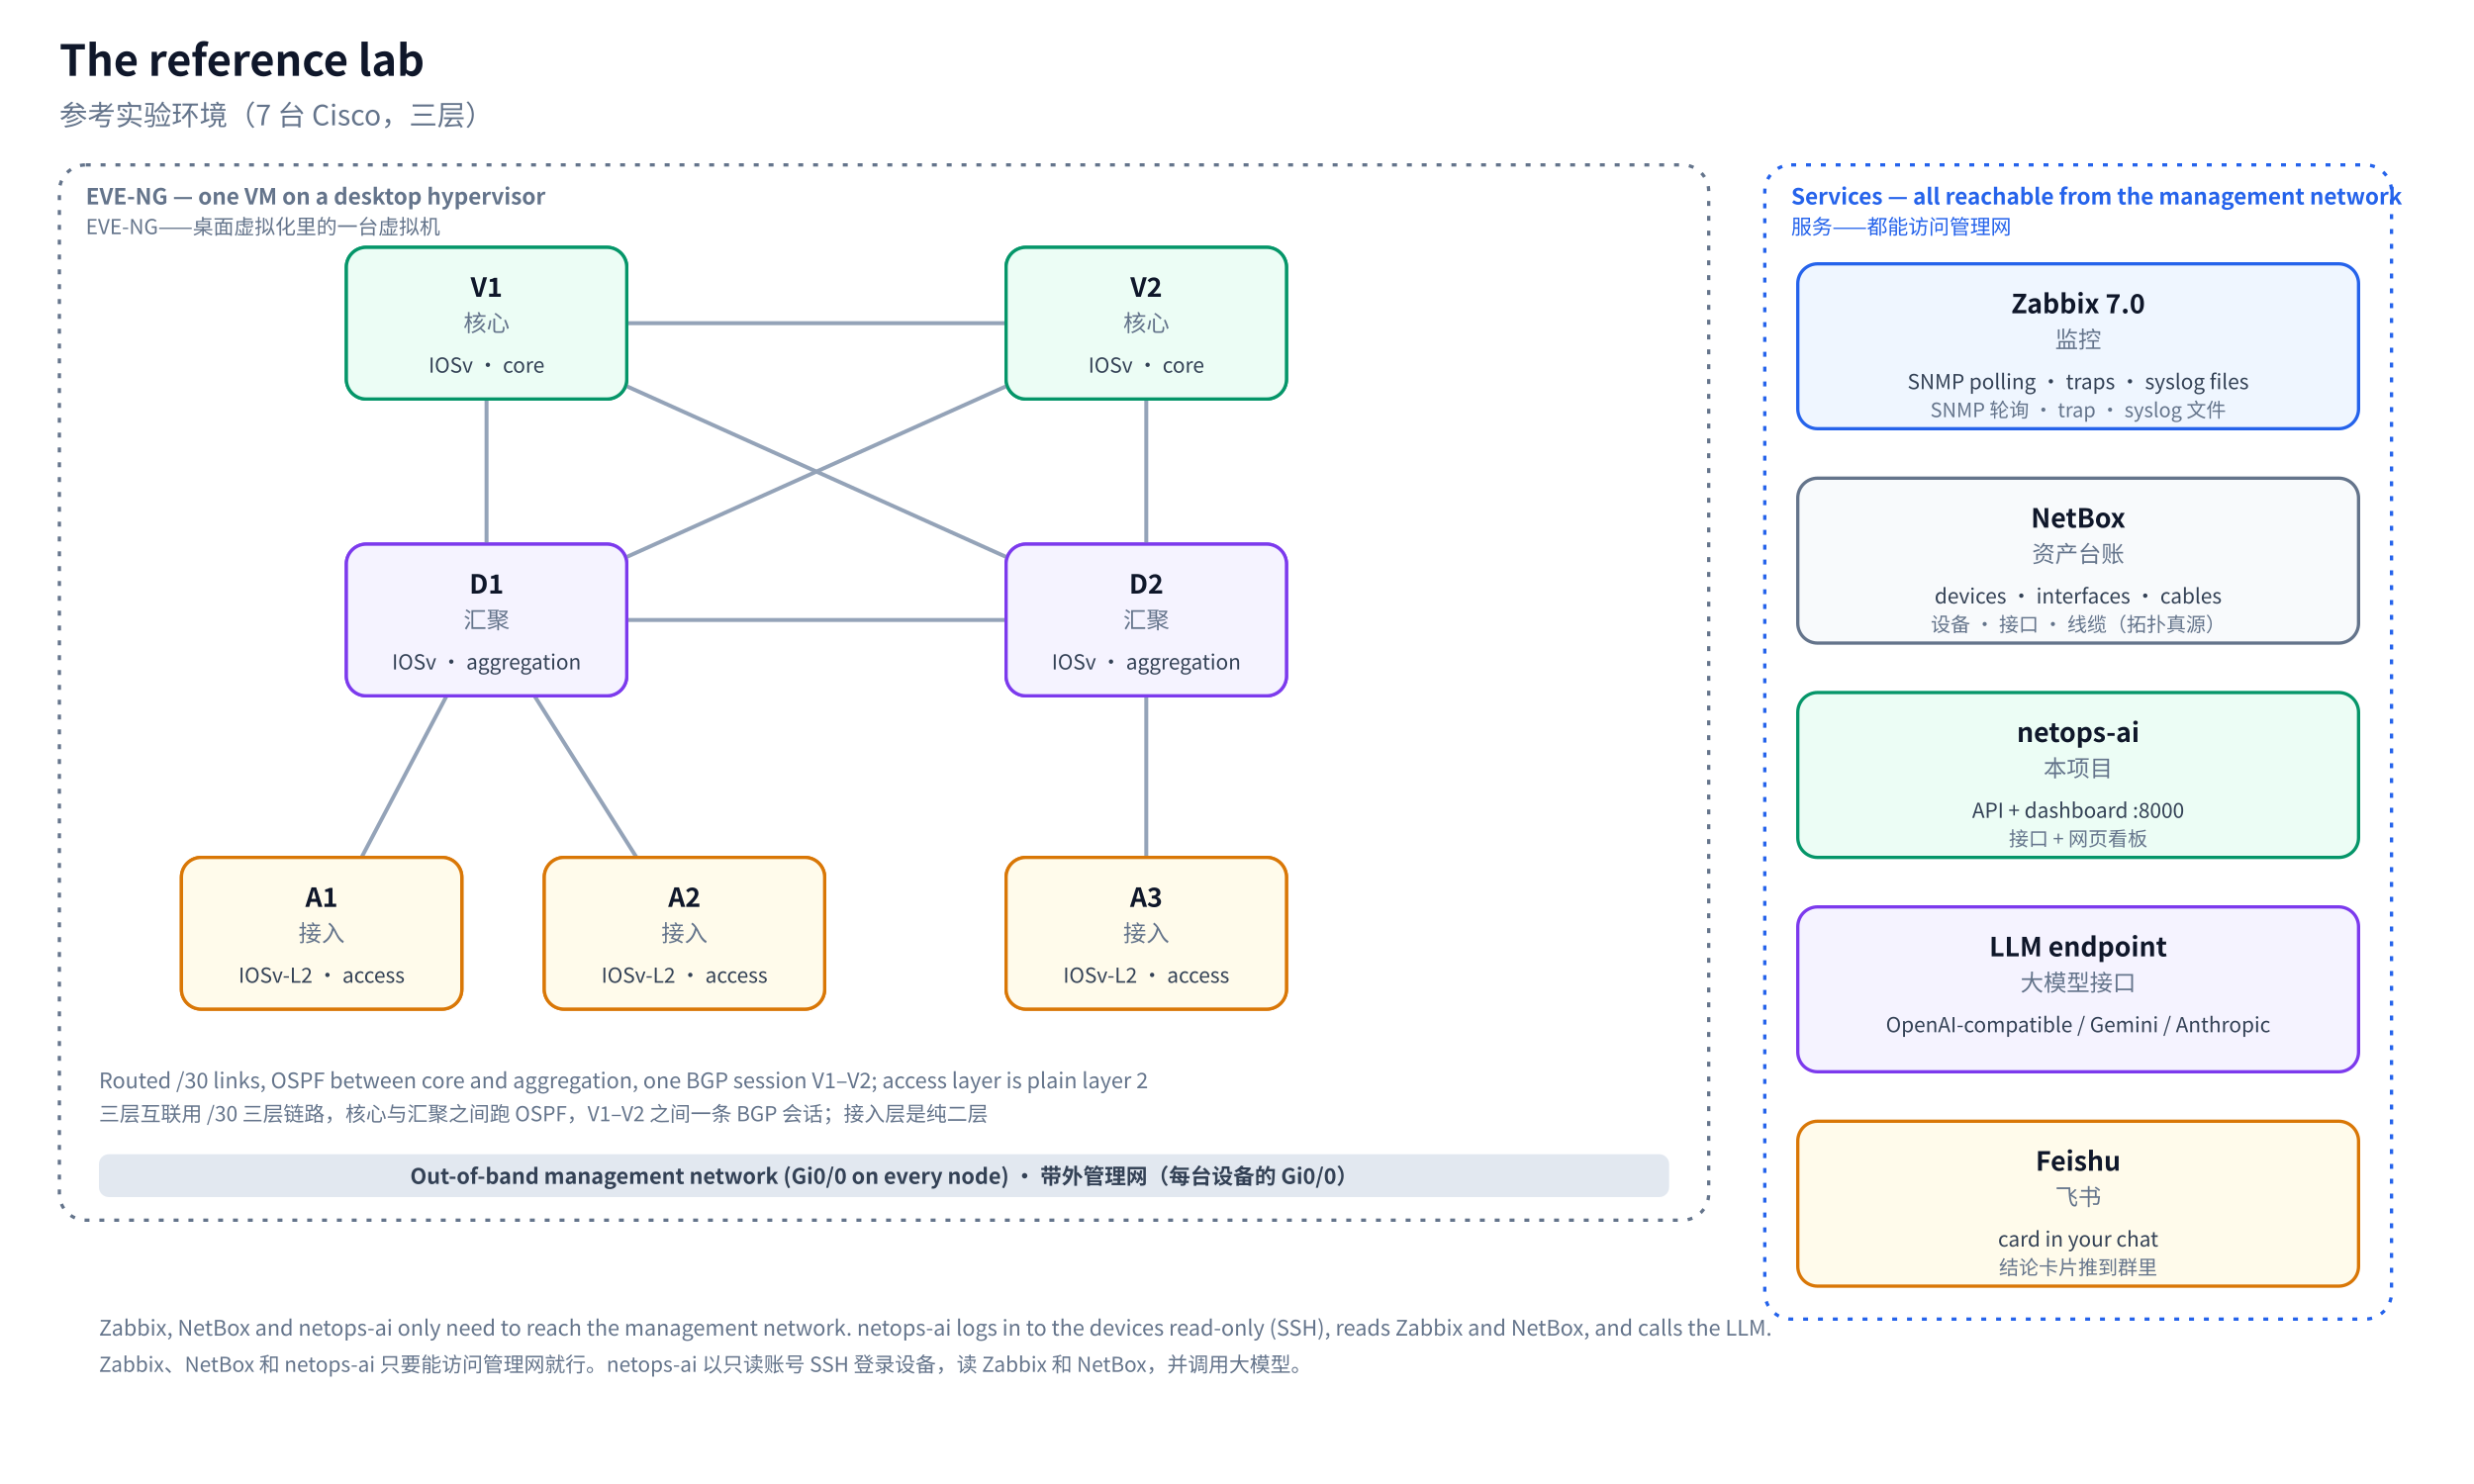
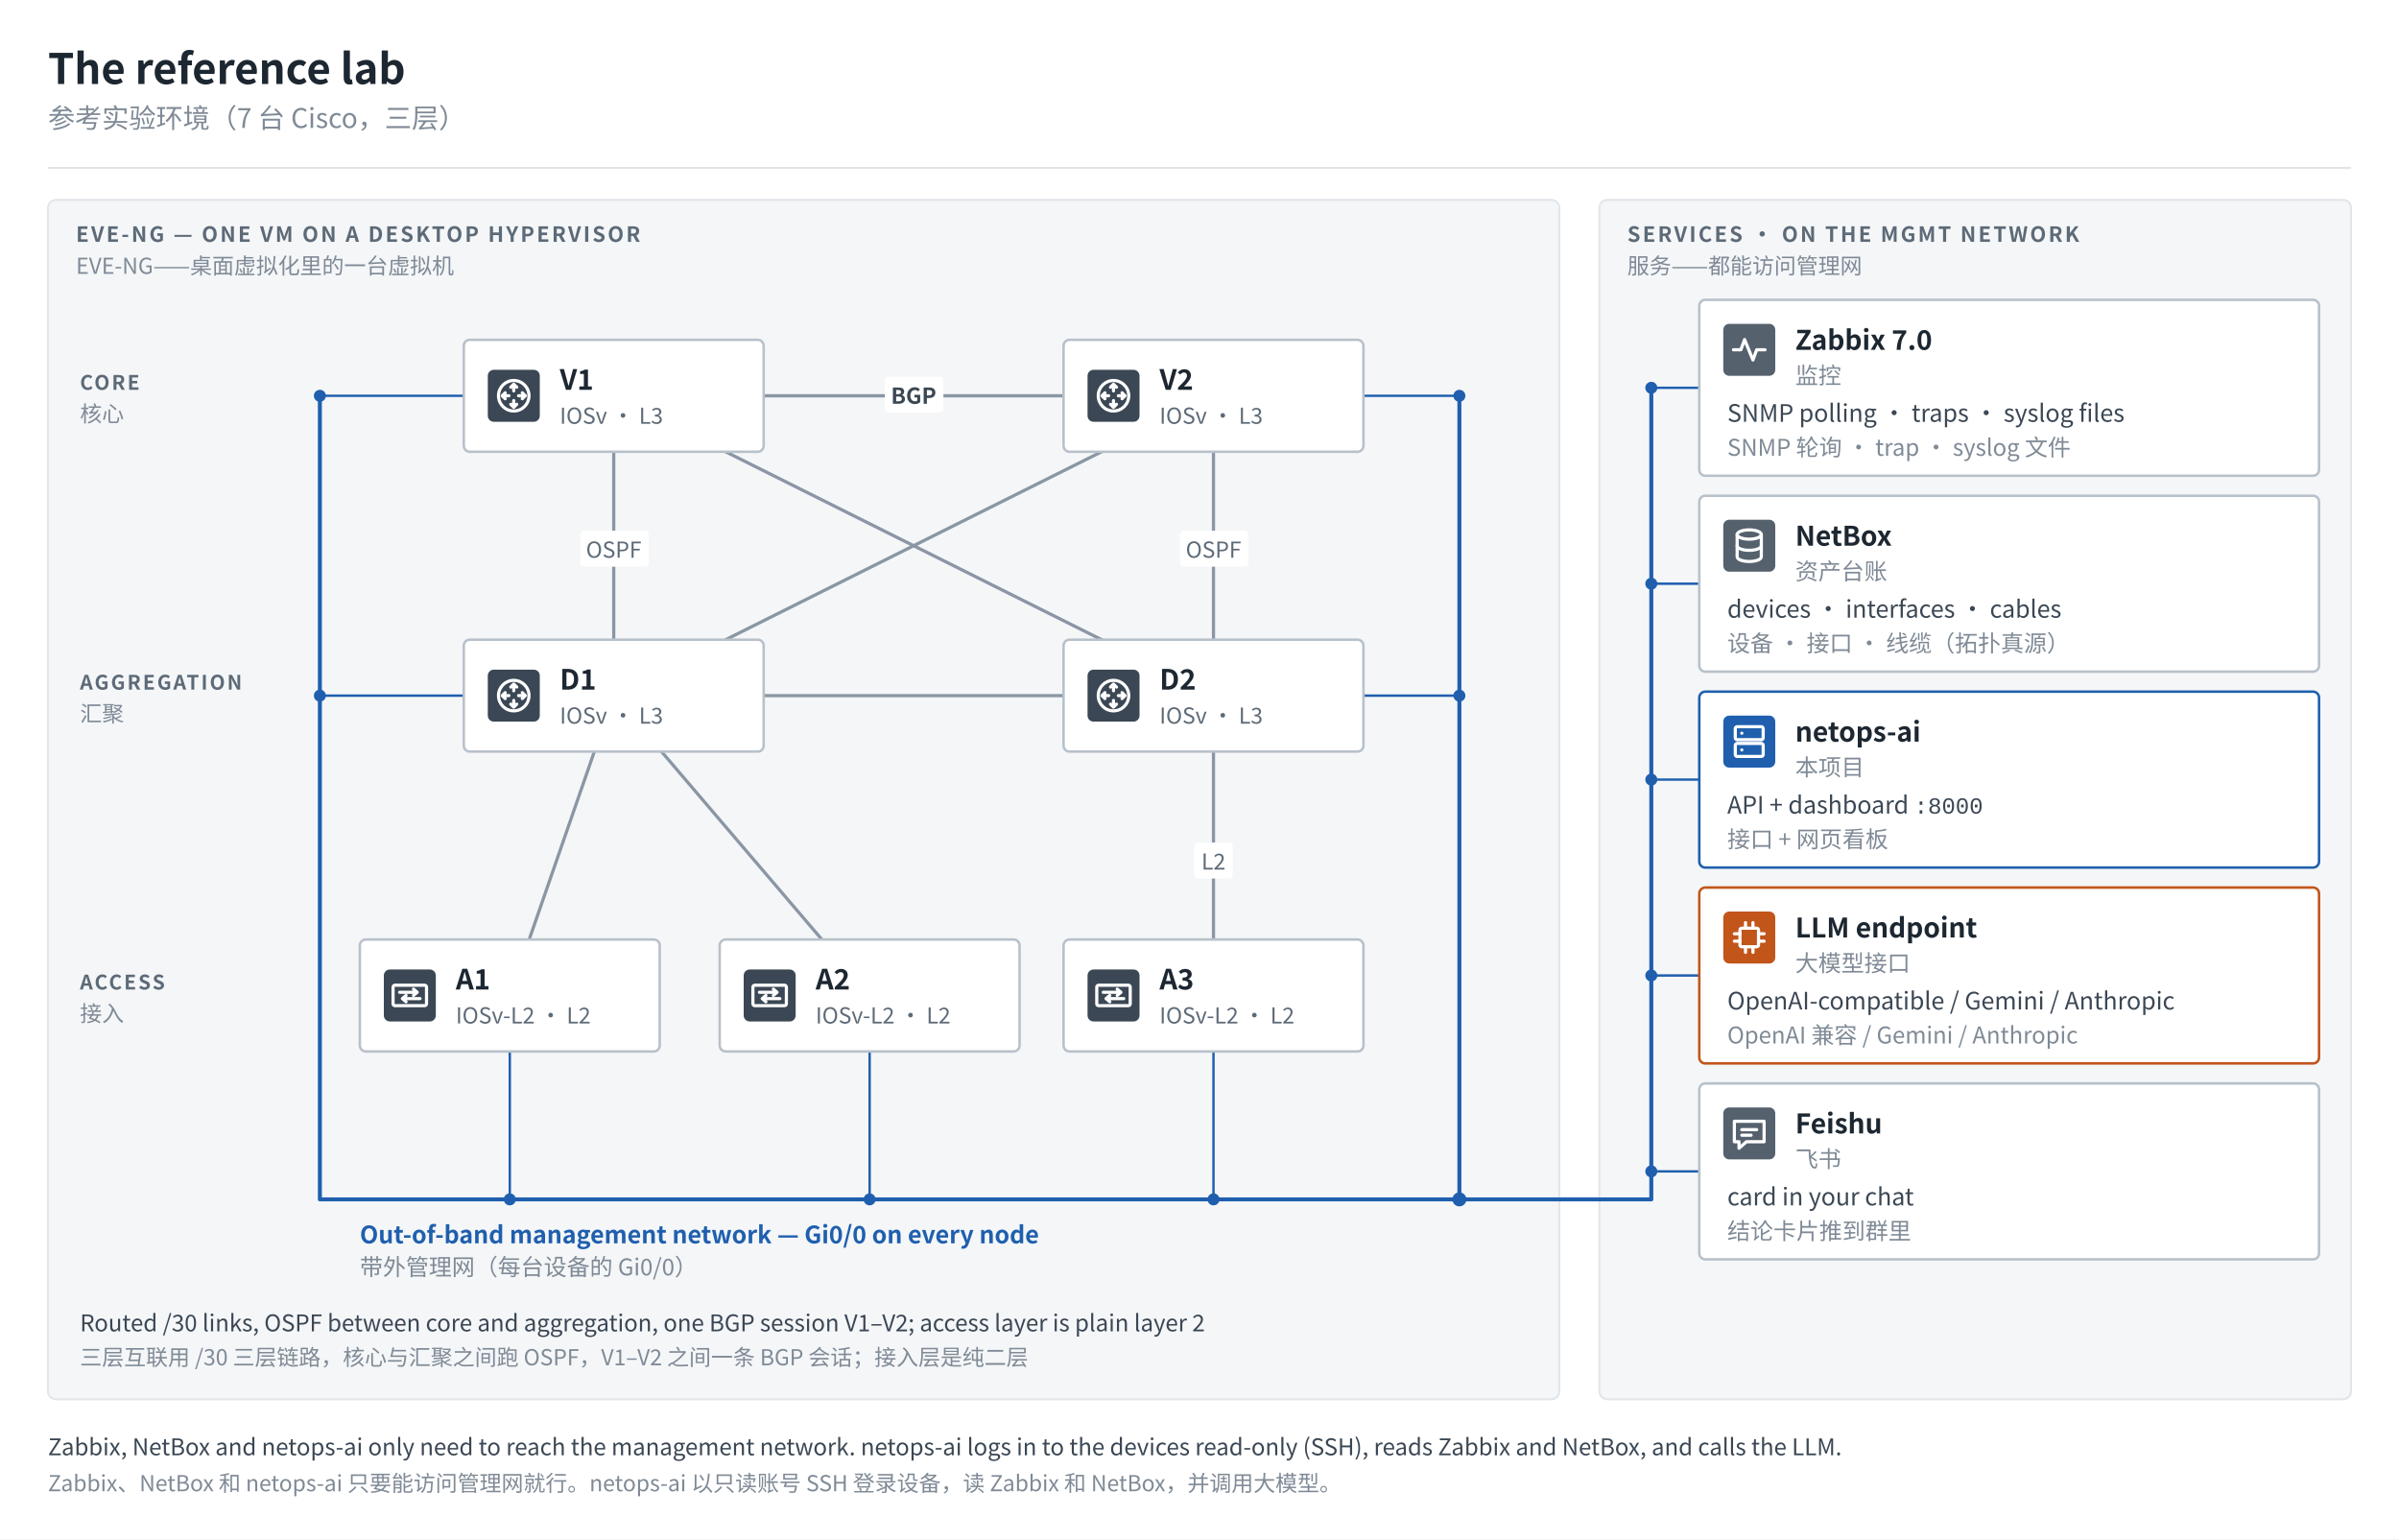
- <svg xmlns="http://www.w3.org/2000/svg" width="1500" height="900" viewBox="0 0 1500 900">
-   <defs>
-     <marker id="ah" viewBox="0 0 10 10" refX="9" refY="5" markerWidth="8" markerHeight="8" orient="auto-start-reverse">
-       <path d="M0,0 L10,5 L0,10 z" fill="#475569" />
-     </marker>
-   </defs>
-   <rect width="1500" height="900" fill="#ffffff" />
-   <text x="36" y="46" font-family="'Segoe UI','Microsoft YaHei','PingFang SC','Noto Sans CJK SC',sans-serif" font-size="26" font-weight="700" fill="#0f172a" text-anchor="start">The reference lab</text>
-   <text x="36" y="76" font-family="'Segoe UI','Microsoft YaHei','PingFang SC','Noto Sans CJK SC',sans-serif" font-size="17" font-weight="400" fill="#64748b" text-anchor="start">参考实验环境（7 台 Cisco，三层）</text>
-   <rect x="36" y="100" width="1000" height="640" rx="16" fill="none" stroke="#64748b" stroke-width="2" stroke-dasharray="3 6" />
-   <text x="52" y="124" font-family="'Segoe UI','Microsoft YaHei','PingFang SC','Noto Sans CJK SC',sans-serif" font-size="13.5" font-weight="700" fill="#64748b" text-anchor="start">EVE-NG — one VM on a desktop hypervisor</text>
-   <text x="52" y="142" font-family="'Segoe UI','Microsoft YaHei','PingFang SC','Noto Sans CJK SC',sans-serif" font-size="12.5" font-weight="400" fill="#64748b" text-anchor="start">EVE-NG——桌面虚拟化里的一台虚拟机</text>
-   <rect x="210" y="150" width="170" height="92" rx="12" fill="#ecfdf5" stroke="#059669" stroke-width="2" />
-   <text x="295.0" y="180" font-family="'Segoe UI','Microsoft YaHei','PingFang SC','Noto Sans CJK SC',sans-serif" font-size="16" font-weight="700" fill="#0f172a" text-anchor="middle">V1</text>
-   <text x="295.0" y="201" font-family="'Segoe UI','Microsoft YaHei','PingFang SC','Noto Sans CJK SC',sans-serif" font-size="14" font-weight="400" fill="#64748b" text-anchor="middle">核心</text>
-   <text x="295.0" y="226" font-family="'Segoe UI','Microsoft YaHei','PingFang SC','Noto Sans CJK SC',sans-serif" font-size="12.5" font-weight="400" fill="#334155" text-anchor="middle">IOSv · core</text>
-   <rect x="610" y="150" width="170" height="92" rx="12" fill="#ecfdf5" stroke="#059669" stroke-width="2" />
-   <text x="695.0" y="180" font-family="'Segoe UI','Microsoft YaHei','PingFang SC','Noto Sans CJK SC',sans-serif" font-size="16" font-weight="700" fill="#0f172a" text-anchor="middle">V2</text>
-   <text x="695.0" y="201" font-family="'Segoe UI','Microsoft YaHei','PingFang SC','Noto Sans CJK SC',sans-serif" font-size="14" font-weight="400" fill="#64748b" text-anchor="middle">核心</text>
-   <text x="695.0" y="226" font-family="'Segoe UI','Microsoft YaHei','PingFang SC','Noto Sans CJK SC',sans-serif" font-size="12.5" font-weight="400" fill="#334155" text-anchor="middle">IOSv · core</text>
-   <rect x="210" y="330" width="170" height="92" rx="12" fill="#f5f3ff" stroke="#7c3aed" stroke-width="2" />
-   <text x="295.0" y="360" font-family="'Segoe UI','Microsoft YaHei','PingFang SC','Noto Sans CJK SC',sans-serif" font-size="16" font-weight="700" fill="#0f172a" text-anchor="middle">D1</text>
-   <text x="295.0" y="381" font-family="'Segoe UI','Microsoft YaHei','PingFang SC','Noto Sans CJK SC',sans-serif" font-size="14" font-weight="400" fill="#64748b" text-anchor="middle">汇聚</text>
-   <text x="295.0" y="406" font-family="'Segoe UI','Microsoft YaHei','PingFang SC','Noto Sans CJK SC',sans-serif" font-size="12.5" font-weight="400" fill="#334155" text-anchor="middle">IOSv · aggregation</text>
-   <rect x="610" y="330" width="170" height="92" rx="12" fill="#f5f3ff" stroke="#7c3aed" stroke-width="2" />
-   <text x="695.0" y="360" font-family="'Segoe UI','Microsoft YaHei','PingFang SC','Noto Sans CJK SC',sans-serif" font-size="16" font-weight="700" fill="#0f172a" text-anchor="middle">D2</text>
-   <text x="695.0" y="381" font-family="'Segoe UI','Microsoft YaHei','PingFang SC','Noto Sans CJK SC',sans-serif" font-size="14" font-weight="400" fill="#64748b" text-anchor="middle">汇聚</text>
-   <text x="695.0" y="406" font-family="'Segoe UI','Microsoft YaHei','PingFang SC','Noto Sans CJK SC',sans-serif" font-size="12.5" font-weight="400" fill="#334155" text-anchor="middle">IOSv · aggregation</text>
-   <rect x="110" y="520" width="170" height="92" rx="12" fill="#fffbeb" stroke="#d97706" stroke-width="2" />
-   <text x="195.0" y="550" font-family="'Segoe UI','Microsoft YaHei','PingFang SC','Noto Sans CJK SC',sans-serif" font-size="16" font-weight="700" fill="#0f172a" text-anchor="middle">A1</text>
-   <text x="195.0" y="571" font-family="'Segoe UI','Microsoft YaHei','PingFang SC','Noto Sans CJK SC',sans-serif" font-size="14" font-weight="400" fill="#64748b" text-anchor="middle">接入</text>
-   <text x="195.0" y="596" font-family="'Segoe UI','Microsoft YaHei','PingFang SC','Noto Sans CJK SC',sans-serif" font-size="12.5" font-weight="400" fill="#334155" text-anchor="middle">IOSv-L2 · access</text>
-   <rect x="330" y="520" width="170" height="92" rx="12" fill="#fffbeb" stroke="#d97706" stroke-width="2" />
-   <text x="415.0" y="550" font-family="'Segoe UI','Microsoft YaHei','PingFang SC','Noto Sans CJK SC',sans-serif" font-size="16" font-weight="700" fill="#0f172a" text-anchor="middle">A2</text>
-   <text x="415.0" y="571" font-family="'Segoe UI','Microsoft YaHei','PingFang SC','Noto Sans CJK SC',sans-serif" font-size="14" font-weight="400" fill="#64748b" text-anchor="middle">接入</text>
-   <text x="415.0" y="596" font-family="'Segoe UI','Microsoft YaHei','PingFang SC','Noto Sans CJK SC',sans-serif" font-size="12.5" font-weight="400" fill="#334155" text-anchor="middle">IOSv-L2 · access</text>
-   <rect x="610" y="520" width="170" height="92" rx="12" fill="#fffbeb" stroke="#d97706" stroke-width="2" />
-   <text x="695.0" y="550" font-family="'Segoe UI','Microsoft YaHei','PingFang SC','Noto Sans CJK SC',sans-serif" font-size="16" font-weight="700" fill="#0f172a" text-anchor="middle">A3</text>
-   <text x="695.0" y="571" font-family="'Segoe UI','Microsoft YaHei','PingFang SC','Noto Sans CJK SC',sans-serif" font-size="14" font-weight="400" fill="#64748b" text-anchor="middle">接入</text>
-   <text x="695.0" y="596" font-family="'Segoe UI','Microsoft YaHei','PingFang SC','Noto Sans CJK SC',sans-serif" font-size="12.5" font-weight="400" fill="#334155" text-anchor="middle">IOSv-L2 · access</text>
-   <line x1="295" y1="196" x2="695" y2="196" stroke="#94a3b8" stroke-width="2.4" />
-   <line x1="295" y1="196" x2="295" y2="376" stroke="#94a3b8" stroke-width="2.4" />
-   <line x1="295" y1="196" x2="695" y2="376" stroke="#94a3b8" stroke-width="2.4" />
-   <line x1="695" y1="196" x2="295" y2="376" stroke="#94a3b8" stroke-width="2.4" />
-   <line x1="695" y1="196" x2="695" y2="376" stroke="#94a3b8" stroke-width="2.4" />
-   <line x1="295" y1="376" x2="695" y2="376" stroke="#94a3b8" stroke-width="2.4" />
-   <line x1="295" y1="376" x2="195" y2="566" stroke="#94a3b8" stroke-width="2.4" />
-   <line x1="295" y1="376" x2="415" y2="566" stroke="#94a3b8" stroke-width="2.4" />
-   <line x1="695" y1="376" x2="695" y2="566" stroke="#94a3b8" stroke-width="2.4" />
-   <rect x="210" y="150" width="170" height="92" rx="12" fill="#ecfdf5" stroke="#059669" stroke-width="2" />
-   <text x="295.0" y="180" font-family="'Segoe UI','Microsoft YaHei','PingFang SC','Noto Sans CJK SC',sans-serif" font-size="16" font-weight="700" fill="#0f172a" text-anchor="middle">V1</text>
-   <text x="295.0" y="201" font-family="'Segoe UI','Microsoft YaHei','PingFang SC','Noto Sans CJK SC',sans-serif" font-size="14" font-weight="400" fill="#64748b" text-anchor="middle">核心</text>
-   <text x="295.0" y="226" font-family="'Segoe UI','Microsoft YaHei','PingFang SC','Noto Sans CJK SC',sans-serif" font-size="12.5" font-weight="400" fill="#334155" text-anchor="middle">IOSv · core</text>
-   <rect x="610" y="150" width="170" height="92" rx="12" fill="#ecfdf5" stroke="#059669" stroke-width="2" />
-   <text x="695.0" y="180" font-family="'Segoe UI','Microsoft YaHei','PingFang SC','Noto Sans CJK SC',sans-serif" font-size="16" font-weight="700" fill="#0f172a" text-anchor="middle">V2</text>
-   <text x="695.0" y="201" font-family="'Segoe UI','Microsoft YaHei','PingFang SC','Noto Sans CJK SC',sans-serif" font-size="14" font-weight="400" fill="#64748b" text-anchor="middle">核心</text>
-   <text x="695.0" y="226" font-family="'Segoe UI','Microsoft YaHei','PingFang SC','Noto Sans CJK SC',sans-serif" font-size="12.5" font-weight="400" fill="#334155" text-anchor="middle">IOSv · core</text>
-   <rect x="210" y="330" width="170" height="92" rx="12" fill="#f5f3ff" stroke="#7c3aed" stroke-width="2" />
-   <text x="295.0" y="360" font-family="'Segoe UI','Microsoft YaHei','PingFang SC','Noto Sans CJK SC',sans-serif" font-size="16" font-weight="700" fill="#0f172a" text-anchor="middle">D1</text>
-   <text x="295.0" y="381" font-family="'Segoe UI','Microsoft YaHei','PingFang SC','Noto Sans CJK SC',sans-serif" font-size="14" font-weight="400" fill="#64748b" text-anchor="middle">汇聚</text>
-   <text x="295.0" y="406" font-family="'Segoe UI','Microsoft YaHei','PingFang SC','Noto Sans CJK SC',sans-serif" font-size="12.5" font-weight="400" fill="#334155" text-anchor="middle">IOSv · aggregation</text>
-   <rect x="610" y="330" width="170" height="92" rx="12" fill="#f5f3ff" stroke="#7c3aed" stroke-width="2" />
-   <text x="695.0" y="360" font-family="'Segoe UI','Microsoft YaHei','PingFang SC','Noto Sans CJK SC',sans-serif" font-size="16" font-weight="700" fill="#0f172a" text-anchor="middle">D2</text>
-   <text x="695.0" y="381" font-family="'Segoe UI','Microsoft YaHei','PingFang SC','Noto Sans CJK SC',sans-serif" font-size="14" font-weight="400" fill="#64748b" text-anchor="middle">汇聚</text>
-   <text x="695.0" y="406" font-family="'Segoe UI','Microsoft YaHei','PingFang SC','Noto Sans CJK SC',sans-serif" font-size="12.5" font-weight="400" fill="#334155" text-anchor="middle">IOSv · aggregation</text>
-   <rect x="110" y="520" width="170" height="92" rx="12" fill="#fffbeb" stroke="#d97706" stroke-width="2" />
-   <text x="195.0" y="550" font-family="'Segoe UI','Microsoft YaHei','PingFang SC','Noto Sans CJK SC',sans-serif" font-size="16" font-weight="700" fill="#0f172a" text-anchor="middle">A1</text>
-   <text x="195.0" y="571" font-family="'Segoe UI','Microsoft YaHei','PingFang SC','Noto Sans CJK SC',sans-serif" font-size="14" font-weight="400" fill="#64748b" text-anchor="middle">接入</text>
-   <text x="195.0" y="596" font-family="'Segoe UI','Microsoft YaHei','PingFang SC','Noto Sans CJK SC',sans-serif" font-size="12.5" font-weight="400" fill="#334155" text-anchor="middle">IOSv-L2 · access</text>
-   <rect x="330" y="520" width="170" height="92" rx="12" fill="#fffbeb" stroke="#d97706" stroke-width="2" />
-   <text x="415.0" y="550" font-family="'Segoe UI','Microsoft YaHei','PingFang SC','Noto Sans CJK SC',sans-serif" font-size="16" font-weight="700" fill="#0f172a" text-anchor="middle">A2</text>
-   <text x="415.0" y="571" font-family="'Segoe UI','Microsoft YaHei','PingFang SC','Noto Sans CJK SC',sans-serif" font-size="14" font-weight="400" fill="#64748b" text-anchor="middle">接入</text>
-   <text x="415.0" y="596" font-family="'Segoe UI','Microsoft YaHei','PingFang SC','Noto Sans CJK SC',sans-serif" font-size="12.5" font-weight="400" fill="#334155" text-anchor="middle">IOSv-L2 · access</text>
-   <rect x="610" y="520" width="170" height="92" rx="12" fill="#fffbeb" stroke="#d97706" stroke-width="2" />
-   <text x="695.0" y="550" font-family="'Segoe UI','Microsoft YaHei','PingFang SC','Noto Sans CJK SC',sans-serif" font-size="16" font-weight="700" fill="#0f172a" text-anchor="middle">A3</text>
-   <text x="695.0" y="571" font-family="'Segoe UI','Microsoft YaHei','PingFang SC','Noto Sans CJK SC',sans-serif" font-size="14" font-weight="400" fill="#64748b" text-anchor="middle">接入</text>
-   <text x="695.0" y="596" font-family="'Segoe UI','Microsoft YaHei','PingFang SC','Noto Sans CJK SC',sans-serif" font-size="12.5" font-weight="400" fill="#334155" text-anchor="middle">IOSv-L2 · access</text>
-   <text x="60" y="660" font-family="'Segoe UI','Microsoft YaHei','PingFang SC','Noto Sans CJK SC',sans-serif" font-size="13" font-weight="400" fill="#64748b" text-anchor="start">Routed /30 links, OSPF between core and aggregation, one BGP session V1–V2; access layer is plain layer 2</text>
-   <text x="60" y="680" font-family="'Segoe UI','Microsoft YaHei','PingFang SC','Noto Sans CJK SC',sans-serif" font-size="12.5" font-weight="400" fill="#64748b" text-anchor="start">三层互联用 /30 三层链路，核心与汇聚之间跑 OSPF，V1–V2 之间一条 BGP 会话；接入层是纯二层</text>
-   <rect x="60" y="700" width="952" height="26" rx="6" fill="#e2e8f0" />
-   <text x="536" y="718" font-family="'Segoe UI','Microsoft YaHei','PingFang SC','Noto Sans CJK SC',sans-serif" font-size="13" font-weight="700" fill="#334155" text-anchor="middle">Out-of-band management network (Gi0/0 on every node) · 带外管理网（每台设备的 Gi0/0）</text>
-   <rect x="1090" y="160" width="340" height="100" rx="12" fill="#eff6ff" stroke="#2563eb" stroke-width="2" />
-   <text x="1260.0" y="190" font-family="'Segoe UI','Microsoft YaHei','PingFang SC','Noto Sans CJK SC',sans-serif" font-size="16" font-weight="700" fill="#0f172a" text-anchor="middle">Zabbix 7.0</text>
-   <text x="1260.0" y="211" font-family="'Segoe UI','Microsoft YaHei','PingFang SC','Noto Sans CJK SC',sans-serif" font-size="14" font-weight="400" fill="#64748b" text-anchor="middle">监控</text>
-   <text x="1260.0" y="236" font-family="'Segoe UI','Microsoft YaHei','PingFang SC','Noto Sans CJK SC',sans-serif" font-size="12.5" font-weight="400" fill="#334155" text-anchor="middle">SNMP polling · traps · syslog files</text>
-   <text x="1260.0" y="253" font-family="'Segoe UI','Microsoft YaHei','PingFang SC','Noto Sans CJK SC',sans-serif" font-size="12" font-weight="400" fill="#64748b" text-anchor="middle">SNMP 轮询 · trap · syslog 文件</text>
-   <rect x="1090" y="290" width="340" height="100" rx="12" fill="#f8fafc" stroke="#64748b" stroke-width="2" />
-   <text x="1260.0" y="320" font-family="'Segoe UI','Microsoft YaHei','PingFang SC','Noto Sans CJK SC',sans-serif" font-size="16" font-weight="700" fill="#0f172a" text-anchor="middle">NetBox</text>
-   <text x="1260.0" y="341" font-family="'Segoe UI','Microsoft YaHei','PingFang SC','Noto Sans CJK SC',sans-serif" font-size="14" font-weight="400" fill="#64748b" text-anchor="middle">资产台账</text>
-   <text x="1260.0" y="366" font-family="'Segoe UI','Microsoft YaHei','PingFang SC','Noto Sans CJK SC',sans-serif" font-size="12.5" font-weight="400" fill="#334155" text-anchor="middle">devices · interfaces · cables</text>
-   <text x="1260.0" y="383" font-family="'Segoe UI','Microsoft YaHei','PingFang SC','Noto Sans CJK SC',sans-serif" font-size="12" font-weight="400" fill="#64748b" text-anchor="middle">设备 · 接口 · 线缆（拓扑真源）</text>
-   <rect x="1090" y="420" width="340" height="100" rx="12" fill="#ecfdf5" stroke="#059669" stroke-width="2" />
-   <text x="1260.0" y="450" font-family="'Segoe UI','Microsoft YaHei','PingFang SC','Noto Sans CJK SC',sans-serif" font-size="16" font-weight="700" fill="#0f172a" text-anchor="middle">netops-ai</text>
-   <text x="1260.0" y="471" font-family="'Segoe UI','Microsoft YaHei','PingFang SC','Noto Sans CJK SC',sans-serif" font-size="14" font-weight="400" fill="#64748b" text-anchor="middle">本项目</text>
-   <text x="1260.0" y="496" font-family="'Segoe UI','Microsoft YaHei','PingFang SC','Noto Sans CJK SC',sans-serif" font-size="12.5" font-weight="400" fill="#334155" text-anchor="middle">API + dashboard  :8000</text>
-   <text x="1260.0" y="513" font-family="'Segoe UI','Microsoft YaHei','PingFang SC','Noto Sans CJK SC',sans-serif" font-size="12" font-weight="400" fill="#64748b" text-anchor="middle">接口 + 网页看板</text>
-   <rect x="1090" y="550" width="340" height="100" rx="12" fill="#f5f3ff" stroke="#7c3aed" stroke-width="2" />
-   <text x="1260.0" y="580" font-family="'Segoe UI','Microsoft YaHei','PingFang SC','Noto Sans CJK SC',sans-serif" font-size="16" font-weight="700" fill="#0f172a" text-anchor="middle">LLM endpoint</text>
-   <text x="1260.0" y="601" font-family="'Segoe UI','Microsoft YaHei','PingFang SC','Noto Sans CJK SC',sans-serif" font-size="14" font-weight="400" fill="#64748b" text-anchor="middle">大模型接口</text>
-   <text x="1260.0" y="626" font-family="'Segoe UI','Microsoft YaHei','PingFang SC','Noto Sans CJK SC',sans-serif" font-size="12.5" font-weight="400" fill="#334155" text-anchor="middle">OpenAI-compatible / Gemini / Anthropic</text>
-   <rect x="1090" y="680" width="340" height="100" rx="12" fill="#fffbeb" stroke="#d97706" stroke-width="2" />
-   <text x="1260.0" y="710" font-family="'Segoe UI','Microsoft YaHei','PingFang SC','Noto Sans CJK SC',sans-serif" font-size="16" font-weight="700" fill="#0f172a" text-anchor="middle">Feishu</text>
-   <text x="1260.0" y="731" font-family="'Segoe UI','Microsoft YaHei','PingFang SC','Noto Sans CJK SC',sans-serif" font-size="14" font-weight="400" fill="#64748b" text-anchor="middle">飞书</text>
-   <text x="1260.0" y="756" font-family="'Segoe UI','Microsoft YaHei','PingFang SC','Noto Sans CJK SC',sans-serif" font-size="12.5" font-weight="400" fill="#334155" text-anchor="middle">card in your chat</text>
-   <text x="1260.0" y="773" font-family="'Segoe UI','Microsoft YaHei','PingFang SC','Noto Sans CJK SC',sans-serif" font-size="12" font-weight="400" fill="#64748b" text-anchor="middle">结论卡片推到群里</text>
-   <rect x="1070" y="100" width="380" height="700" rx="16" fill="none" stroke="#2563eb" stroke-width="2" stroke-dasharray="3 6" />
-   <text x="1086" y="124" font-family="'Segoe UI','Microsoft YaHei','PingFang SC','Noto Sans CJK SC',sans-serif" font-size="13.5" font-weight="700" fill="#2563eb" text-anchor="start">Services — all reachable from the management network</text>
-   <text x="1086" y="142" font-family="'Segoe UI','Microsoft YaHei','PingFang SC','Noto Sans CJK SC',sans-serif" font-size="12.5" font-weight="400" fill="#2563eb" text-anchor="start">服务——都能访问管理网</text>
-   <text x="60" y="810" font-family="'Segoe UI','Microsoft YaHei','PingFang SC','Noto Sans CJK SC',sans-serif" font-size="13" font-weight="400" fill="#64748b" text-anchor="start">Zabbix, NetBox and netops-ai only need to reach the management network. netops-ai logs in to the devices read-only (SSH), reads Zabbix and NetBox, and calls the LLM.</text>
-   <text x="60" y="832" font-family="'Segoe UI','Microsoft YaHei','PingFang SC','Noto Sans CJK SC',sans-serif" font-size="12.5" font-weight="400" fill="#64748b" text-anchor="start">Zabbix、NetBox 和 netops-ai 只要能访问管理网就行。netops-ai 以只读账号 SSH 登录设备，读 Zabbix 和 NetBox，并调用大模型。</text>
+ <svg xmlns="http://www.w3.org/2000/svg" width="1200" height="770" viewBox="0 0 1200 770">
+   <defs />
+   <rect width="1200" height="770" fill="#ffffff" />
+   <text id="t1" x="24" y="42" font-family="'Segoe UI','Microsoft YaHei','PingFang SC','Noto Sans CJK SC',sans-serif" font-size="21" fill="#1d2731" font-weight="700">The reference lab</text>
+   <text id="t2" x="24" y="64" font-family="'Segoe UI','Microsoft YaHei','PingFang SC','Noto Sans CJK SC',sans-serif" font-size="13.5" fill="#7f8a96">参考实验环境（7 台 Cisco，三层）</text>
+   <line x1="24" y1="84" x2="1176" y2="84" stroke="#e1e5e9" stroke-width="1" />
+   <rect x="24" y="100" width="756" height="600" rx="4" fill="#f4f6f8" stroke="#e2e6ea" stroke-width="1" />
+   <text id="t3" x="38" y="121" font-family="'Segoe UI','Microsoft YaHei','PingFang SC','Noto Sans CJK SC',sans-serif" font-size="10.5" fill="#5d6a77" font-weight="700" letter-spacing="1.1">EVE-NG — ONE VM ON A DESKTOP HYPERVISOR</text>
+   <text id="t4" x="38" y="137" font-family="'Segoe UI','Microsoft YaHei','PingFang SC','Noto Sans CJK SC',sans-serif" font-size="11" fill="#7f8a96">EVE-NG——桌面虚拟化里的一台虚拟机</text>
+   <rect x="800" y="100" width="376" height="600" rx="4" fill="#f4f6f8" stroke="#e2e6ea" stroke-width="1" />
+   <text id="t5" x="814" y="121" font-family="'Segoe UI','Microsoft YaHei','PingFang SC','Noto Sans CJK SC',sans-serif" font-size="10.5" fill="#5d6a77" font-weight="700" letter-spacing="1.1">SERVICES · ON THE MGMT NETWORK</text>
+   <text id="t6" x="814" y="137" font-family="'Segoe UI','Microsoft YaHei','PingFang SC','Noto Sans CJK SC',sans-serif" font-size="11" fill="#7f8a96">服务——都能访问管理网</text>
+   <text id="t7" x="40" y="195" font-family="'Segoe UI','Microsoft YaHei','PingFang SC','Noto Sans CJK SC',sans-serif" font-size="10" fill="#5d6a77" font-weight="700" letter-spacing="1">CORE</text>
+   <text id="t8" x="40" y="211" font-family="'Segoe UI','Microsoft YaHei','PingFang SC','Noto Sans CJK SC',sans-serif" font-size="11" fill="#7f8a96">核心</text>
+   <text id="t9" x="40" y="345" font-family="'Segoe UI','Microsoft YaHei','PingFang SC','Noto Sans CJK SC',sans-serif" font-size="10" fill="#5d6a77" font-weight="700" letter-spacing="1">AGGREGATION</text>
+   <text id="t10" x="40" y="361" font-family="'Segoe UI','Microsoft YaHei','PingFang SC','Noto Sans CJK SC',sans-serif" font-size="11" fill="#7f8a96">汇聚</text>
+   <text id="t11" x="40" y="495" font-family="'Segoe UI','Microsoft YaHei','PingFang SC','Noto Sans CJK SC',sans-serif" font-size="10" fill="#5d6a77" font-weight="700" letter-spacing="1">ACCESS</text>
+   <text id="t12" x="40" y="511" font-family="'Segoe UI','Microsoft YaHei','PingFang SC','Noto Sans CJK SC',sans-serif" font-size="11" fill="#7f8a96">接入</text>
+   <path d="M 160 198 L 160 600 L 730 600 L 826 600 L 826 194" fill="none" stroke="#1f5fae" stroke-width="2" stroke-linejoin="round" />
+   <path d="M 730 198 L 730 600" fill="none" stroke="#1f5fae" stroke-width="2" stroke-linejoin="round" />
+   <path d="M 160 198 L 232 198" fill="none" stroke="#1f5fae" stroke-width="1.2" stroke-linejoin="round" />
+   <circle cx="160" cy="198" r="3" fill="#1f5fae" />
+   <path d="M 160 348 L 232 348" fill="none" stroke="#1f5fae" stroke-width="1.2" stroke-linejoin="round" />
+   <circle cx="160" cy="348" r="3" fill="#1f5fae" />
+   <path d="M 682 198 L 730 198" fill="none" stroke="#1f5fae" stroke-width="1.2" stroke-linejoin="round" />
+   <circle cx="730" cy="198" r="3" fill="#1f5fae" />
+   <path d="M 682 348 L 730 348" fill="none" stroke="#1f5fae" stroke-width="1.2" stroke-linejoin="round" />
+   <circle cx="730" cy="348" r="3" fill="#1f5fae" />
+   <path d="M 255 526 L 255 600" fill="none" stroke="#1f5fae" stroke-width="1.2" stroke-linejoin="round" />
+   <circle cx="255" cy="600" r="3" fill="#1f5fae" />
+   <path d="M 435 526 L 435 600" fill="none" stroke="#1f5fae" stroke-width="1.2" stroke-linejoin="round" />
+   <circle cx="435" cy="600" r="3" fill="#1f5fae" />
+   <path d="M 607 526 L 607 600" fill="none" stroke="#1f5fae" stroke-width="1.2" stroke-linejoin="round" />
+   <circle cx="607" cy="600" r="3" fill="#1f5fae" />
+   <circle cx="730" cy="600" r="3.5" fill="#1f5fae" />
+   <path d="M 307 198 L 607 198" fill="none" stroke="#8a96a3" stroke-width="1.6" stroke-linejoin="round" />
+   <path d="M 307 198 L 307 348" fill="none" stroke="#8a96a3" stroke-width="1.6" stroke-linejoin="round" />
+   <path d="M 307 198 L 607 348" fill="none" stroke="#8a96a3" stroke-width="1.6" stroke-linejoin="round" />
+   <path d="M 607 198 L 307 348" fill="none" stroke="#8a96a3" stroke-width="1.6" stroke-linejoin="round" />
+   <path d="M 607 198 L 607 348" fill="none" stroke="#8a96a3" stroke-width="1.6" stroke-linejoin="round" />
+   <path d="M 307 348 L 607 348" fill="none" stroke="#8a96a3" stroke-width="1.6" stroke-linejoin="round" />
+   <path d="M 307 348 L 255 498" fill="none" stroke="#8a96a3" stroke-width="1.6" stroke-linejoin="round" />
+   <path d="M 307 348 L 435 498" fill="none" stroke="#8a96a3" stroke-width="1.6" stroke-linejoin="round" />
+   <path d="M 607 348 L 607 498" fill="none" stroke="#8a96a3" stroke-width="1.6" stroke-linejoin="round" />
+   <rect x="232" y="170" width="150" height="56" rx="3" fill="#ffffff" stroke="#b8c1ca" stroke-width="1.25" />
+   <rect x="244" y="185" width="26" height="26" rx="3" fill="#3b4754" />
+   <g transform="translate(245.82,186.82) scale(0.93)" fill="none" stroke="#ffffff" stroke-width="1.7" stroke-linecap="round" stroke-linejoin="round">
+     <circle cx="12" cy="12" r="8.2" />
+     <path d="M12 5.8v3.6M10.4 7.4 12 5.8l1.6 1.6M12 18.2v-3.6M10.4 16.6l1.6 1.6 1.6-1.6M5.8 12h3.6M7.4 10.4 5.8 12l1.6 1.6M18.2 12h-3.6M16.6 10.4l1.6 1.6-1.6 1.6" />
+   </g>
+   <text id="t13" x="280" y="195" font-family="'Segoe UI','Microsoft YaHei','PingFang SC','Noto Sans CJK SC',sans-serif" font-size="14" fill="#1d2731" font-weight="700">V1</text>
+   <text id="t14" x="280" y="212" font-family="'Segoe UI','Microsoft YaHei','PingFang SC','Noto Sans CJK SC',sans-serif" font-size="11" fill="#5d6a77">IOSv · L3</text>
+   <rect x="532" y="170" width="150" height="56" rx="3" fill="#ffffff" stroke="#b8c1ca" stroke-width="1.25" />
+   <rect x="544" y="185" width="26" height="26" rx="3" fill="#3b4754" />
+   <g transform="translate(545.82,186.82) scale(0.93)" fill="none" stroke="#ffffff" stroke-width="1.7" stroke-linecap="round" stroke-linejoin="round">
+     <circle cx="12" cy="12" r="8.2" />
+     <path d="M12 5.8v3.6M10.4 7.4 12 5.8l1.6 1.6M12 18.2v-3.6M10.4 16.6l1.6 1.6 1.6-1.6M5.8 12h3.6M7.4 10.4 5.8 12l1.6 1.6M18.2 12h-3.6M16.6 10.4l1.6 1.6-1.6 1.6" />
+   </g>
+   <text id="t15" x="580" y="195" font-family="'Segoe UI','Microsoft YaHei','PingFang SC','Noto Sans CJK SC',sans-serif" font-size="14" fill="#1d2731" font-weight="700">V2</text>
+   <text id="t16" x="580" y="212" font-family="'Segoe UI','Microsoft YaHei','PingFang SC','Noto Sans CJK SC',sans-serif" font-size="11" fill="#5d6a77">IOSv · L3</text>
+   <rect x="232" y="320" width="150" height="56" rx="3" fill="#ffffff" stroke="#b8c1ca" stroke-width="1.25" />
+   <rect x="244" y="335" width="26" height="26" rx="3" fill="#3b4754" />
+   <g transform="translate(245.82,336.82) scale(0.93)" fill="none" stroke="#ffffff" stroke-width="1.7" stroke-linecap="round" stroke-linejoin="round">
+     <circle cx="12" cy="12" r="8.2" />
+     <path d="M12 5.8v3.6M10.4 7.4 12 5.8l1.6 1.6M12 18.2v-3.6M10.4 16.6l1.6 1.6 1.6-1.6M5.8 12h3.6M7.4 10.4 5.8 12l1.6 1.6M18.2 12h-3.6M16.6 10.4l1.6 1.6-1.6 1.6" />
+   </g>
+   <text id="t17" x="280" y="345" font-family="'Segoe UI','Microsoft YaHei','PingFang SC','Noto Sans CJK SC',sans-serif" font-size="14" fill="#1d2731" font-weight="700">D1</text>
+   <text id="t18" x="280" y="362" font-family="'Segoe UI','Microsoft YaHei','PingFang SC','Noto Sans CJK SC',sans-serif" font-size="11" fill="#5d6a77">IOSv · L3</text>
+   <rect x="532" y="320" width="150" height="56" rx="3" fill="#ffffff" stroke="#b8c1ca" stroke-width="1.25" />
+   <rect x="544" y="335" width="26" height="26" rx="3" fill="#3b4754" />
+   <g transform="translate(545.82,336.82) scale(0.93)" fill="none" stroke="#ffffff" stroke-width="1.7" stroke-linecap="round" stroke-linejoin="round">
+     <circle cx="12" cy="12" r="8.2" />
+     <path d="M12 5.8v3.6M10.4 7.4 12 5.8l1.6 1.6M12 18.2v-3.6M10.4 16.6l1.6 1.6 1.6-1.6M5.8 12h3.6M7.4 10.4 5.8 12l1.6 1.6M18.2 12h-3.6M16.6 10.4l1.6 1.6-1.6 1.6" />
+   </g>
+   <text id="t19" x="580" y="345" font-family="'Segoe UI','Microsoft YaHei','PingFang SC','Noto Sans CJK SC',sans-serif" font-size="14" fill="#1d2731" font-weight="700">D2</text>
+   <text id="t20" x="580" y="362" font-family="'Segoe UI','Microsoft YaHei','PingFang SC','Noto Sans CJK SC',sans-serif" font-size="11" fill="#5d6a77">IOSv · L3</text>
+   <rect x="180" y="470" width="150" height="56" rx="3" fill="#ffffff" stroke="#b8c1ca" stroke-width="1.25" />
+   <rect x="192" y="485" width="26" height="26" rx="3" fill="#3b4754" />
+   <g transform="translate(193.82,486.82) scale(0.93)" fill="none" stroke="#ffffff" stroke-width="1.7" stroke-linecap="round" stroke-linejoin="round">
+     <rect x="3" y="6.5" width="18" height="11" rx="1" />
+     <path d="M6.5 10.3h9.5M14 8.6l2 1.7-2 1.7M17.5 13.7H8M10 12l-2 1.7 2 1.7" />
+   </g>
+   <text id="t21" x="228" y="495" font-family="'Segoe UI','Microsoft YaHei','PingFang SC','Noto Sans CJK SC',sans-serif" font-size="14" fill="#1d2731" font-weight="700">A1</text>
+   <text id="t22" x="228" y="512" font-family="'Segoe UI','Microsoft YaHei','PingFang SC','Noto Sans CJK SC',sans-serif" font-size="11" fill="#5d6a77">IOSv-L2 · L2</text>
+   <rect x="360" y="470" width="150" height="56" rx="3" fill="#ffffff" stroke="#b8c1ca" stroke-width="1.25" />
+   <rect x="372" y="485" width="26" height="26" rx="3" fill="#3b4754" />
+   <g transform="translate(373.82,486.82) scale(0.93)" fill="none" stroke="#ffffff" stroke-width="1.7" stroke-linecap="round" stroke-linejoin="round">
+     <rect x="3" y="6.5" width="18" height="11" rx="1" />
+     <path d="M6.5 10.3h9.5M14 8.6l2 1.7-2 1.7M17.5 13.7H8M10 12l-2 1.7 2 1.7" />
+   </g>
+   <text id="t23" x="408" y="495" font-family="'Segoe UI','Microsoft YaHei','PingFang SC','Noto Sans CJK SC',sans-serif" font-size="14" fill="#1d2731" font-weight="700">A2</text>
+   <text id="t24" x="408" y="512" font-family="'Segoe UI','Microsoft YaHei','PingFang SC','Noto Sans CJK SC',sans-serif" font-size="11" fill="#5d6a77">IOSv-L2 · L2</text>
+   <rect x="532" y="470" width="150" height="56" rx="3" fill="#ffffff" stroke="#b8c1ca" stroke-width="1.25" />
+   <rect x="544" y="485" width="26" height="26" rx="3" fill="#3b4754" />
+   <g transform="translate(545.82,486.82) scale(0.93)" fill="none" stroke="#ffffff" stroke-width="1.7" stroke-linecap="round" stroke-linejoin="round">
+     <rect x="3" y="6.5" width="18" height="11" rx="1" />
+     <path d="M6.5 10.3h9.5M14 8.6l2 1.7-2 1.7M17.5 13.7H8M10 12l-2 1.7 2 1.7" />
+   </g>
+   <text id="t25" x="580" y="495" font-family="'Segoe UI','Microsoft YaHei','PingFang SC','Noto Sans CJK SC',sans-serif" font-size="14" fill="#1d2731" font-weight="700">A3</text>
+   <text id="t26" x="580" y="512" font-family="'Segoe UI','Microsoft YaHei','PingFang SC','Noto Sans CJK SC',sans-serif" font-size="11" fill="#5d6a77">IOSv-L2 · L2</text>
+   <rect rx="2" fill="#ffffff" x="442.6" y="188.5" width="29.3" height="18.0" />
+   <text id="t27" x="457" y="202" font-family="'Segoe UI','Microsoft YaHei','PingFang SC','Noto Sans CJK SC',sans-serif" font-size="11" fill="#3b4754" font-weight="600" text-anchor="middle">BGP</text>
+   <rect rx="2" fill="#ffffff" x="290.2" y="265.5" width="34.3" height="18.0" />
+   <text id="t28" x="307" y="279" font-family="'Segoe UI','Microsoft YaHei','PingFang SC','Noto Sans CJK SC',sans-serif" font-size="11" fill="#5d6a77" text-anchor="middle">OSPF</text>
+   <rect rx="2" fill="#ffffff" x="590.2" y="265.5" width="34.3" height="18.0" />
+   <text id="t29" x="607" y="279" font-family="'Segoe UI','Microsoft YaHei','PingFang SC','Noto Sans CJK SC',sans-serif" font-size="11" fill="#5d6a77" text-anchor="middle">OSPF</text>
+   <rect rx="2" fill="#ffffff" x="597.4" y="421.5" width="19.2" height="18.0" />
+   <text id="t30" x="607" y="435" font-family="'Segoe UI','Microsoft YaHei','PingFang SC','Noto Sans CJK SC',sans-serif" font-size="11" fill="#5d6a77" text-anchor="middle">L2</text>
+   <text id="t31" x="180" y="622" font-family="'Segoe UI','Microsoft YaHei','PingFang SC','Noto Sans CJK SC',sans-serif" font-size="12" fill="#1f5fae" font-weight="600">Out-of-band management network — Gi0/0 on every node</text>
+   <text id="t32" x="180" y="638" font-family="'Segoe UI','Microsoft YaHei','PingFang SC','Noto Sans CJK SC',sans-serif" font-size="11.5" fill="#7f8a96">带外管理网（每台设备的 Gi0/0）</text>
+   <text id="t33" x="40" y="666" font-family="'Segoe UI','Microsoft YaHei','PingFang SC','Noto Sans CJK SC',sans-serif" font-size="11.5" fill="#3b4754">Routed /30 links, OSPF between core and aggregation, one BGP session V1–V2; access layer is plain layer 2</text>
+   <text id="t34" x="40" y="683" font-family="'Segoe UI','Microsoft YaHei','PingFang SC','Noto Sans CJK SC',sans-serif" font-size="11" fill="#7f8a96">三层互联用 /30 三层链路，核心与汇聚之间跑 OSPF，V1–V2 之间一条 BGP 会话；接入层是纯二层</text>
+   <path d="M 826 194 L 850 194" fill="none" stroke="#1f5fae" stroke-width="1.2" stroke-linejoin="round" />
+   <circle cx="826" cy="194" r="3" fill="#1f5fae" />
+   <rect x="850" y="150" width="310" height="88" rx="3" fill="#ffffff" stroke="#b8c1ca" stroke-width="1.25" />
+   <rect x="862" y="162" width="26" height="26" rx="3" fill="#55616d" />
+   <g transform="translate(863.82,163.82) scale(0.93)" fill="none" stroke="#ffffff" stroke-width="1.7" stroke-linecap="round" stroke-linejoin="round">
+     <path d="M3.5 12h4l2-5.5 4.5 11 2-5.5h4.5" />
+   </g>
+   <text id="t35" x="898" y="175" font-family="'Segoe UI','Microsoft YaHei','PingFang SC','Noto Sans CJK SC',sans-serif" font-size="13.5" fill="#1d2731" font-weight="600">Zabbix 7.0</text>
+   <text id="t36" x="898" y="192" font-family="'Segoe UI','Microsoft YaHei','PingFang SC','Noto Sans CJK SC',sans-serif" font-size="11.5" fill="#7f8a96">监控</text>
+   <text id="t37" x="864" y="211" font-family="'Segoe UI','Microsoft YaHei','PingFang SC','Noto Sans CJK SC',sans-serif" font-size="12" fill="#3b4754">SNMP polling · traps · syslog files</text>
+   <text id="t38" x="864" y="228" font-family="'Segoe UI','Microsoft YaHei','PingFang SC','Noto Sans CJK SC',sans-serif" font-size="11.5" fill="#7f8a96">SNMP 轮询 · trap · syslog 文件</text>
+   <path d="M 826 292 L 850 292" fill="none" stroke="#1f5fae" stroke-width="1.2" stroke-linejoin="round" />
+   <circle cx="826" cy="292" r="3" fill="#1f5fae" />
+   <rect x="850" y="248" width="310" height="88" rx="3" fill="#ffffff" stroke="#b8c1ca" stroke-width="1.25" />
+   <rect x="862" y="260" width="26" height="26" rx="3" fill="#55616d" />
+   <g transform="translate(863.82,261.82) scale(0.93)" fill="none" stroke="#ffffff" stroke-width="1.7" stroke-linecap="round" stroke-linejoin="round">
+     <ellipse cx="12" cy="6" rx="6.5" ry="2.5" />
+     <path d="M5.5 6v12c0 1.4 2.9 2.5 6.5 2.5s6.5-1.1 6.5-2.5V6" />
+     <path d="M5.5 12c0 1.4 2.9 2.5 6.5 2.5s6.5-1.1 6.5-2.5" />
+   </g>
+   <text id="t39" x="898" y="273" font-family="'Segoe UI','Microsoft YaHei','PingFang SC','Noto Sans CJK SC',sans-serif" font-size="13.5" fill="#1d2731" font-weight="600">NetBox</text>
+   <text id="t40" x="898" y="290" font-family="'Segoe UI','Microsoft YaHei','PingFang SC','Noto Sans CJK SC',sans-serif" font-size="11.5" fill="#7f8a96">资产台账</text>
+   <text id="t41" x="864" y="309" font-family="'Segoe UI','Microsoft YaHei','PingFang SC','Noto Sans CJK SC',sans-serif" font-size="12" fill="#3b4754">devices · interfaces · cables</text>
+   <text id="t42" x="864" y="326" font-family="'Segoe UI','Microsoft YaHei','PingFang SC','Noto Sans CJK SC',sans-serif" font-size="11.5" fill="#7f8a96">设备 · 接口 · 线缆（拓扑真源）</text>
+   <path d="M 826 390 L 850 390" fill="none" stroke="#1f5fae" stroke-width="1.2" stroke-linejoin="round" />
+   <circle cx="826" cy="390" r="3" fill="#1f5fae" />
+   <rect x="850" y="346" width="310" height="88" rx="3" fill="#ffffff" stroke="#1f5fae" stroke-width="1.25" />
+   <rect x="862" y="358" width="26" height="26" rx="3" fill="#1f5fae" />
+   <g transform="translate(863.82,359.82) scale(0.93)" fill="none" stroke="#ffffff" stroke-width="1.7" stroke-linecap="round" stroke-linejoin="round">
+     <rect x="4.5" y="4" width="15" height="7" rx="1" />
+     <rect x="4.5" y="13" width="15" height="7" rx="1" />
+     <path d="M8 7.5h.01M8 16.5h.01" />
+   </g>
+   <text id="t43" x="898" y="371" font-family="'Segoe UI','Microsoft YaHei','PingFang SC','Noto Sans CJK SC',sans-serif" font-size="13.5" fill="#1d2731" font-weight="600">netops-ai</text>
+   <text id="t44" x="898" y="388" font-family="'Segoe UI','Microsoft YaHei','PingFang SC','Noto Sans CJK SC',sans-serif" font-size="11.5" fill="#7f8a96">本项目</text>
+   <text id="t45" x="864" y="407" font-family="'Segoe UI','Microsoft YaHei','PingFang SC','Noto Sans CJK SC',sans-serif" font-size="12" fill="#3b4754">API + dashboard  <tspan font-family="'Cascadia Mono',Consolas,'Courier New',monospace" font-size="11.5">:8000</tspan>
+   </text>
+   <text id="t46" x="864" y="424" font-family="'Segoe UI','Microsoft YaHei','PingFang SC','Noto Sans CJK SC',sans-serif" font-size="11.5" fill="#7f8a96">接口 + 网页看板</text>
+   <path d="M 826 488 L 850 488" fill="none" stroke="#1f5fae" stroke-width="1.2" stroke-linejoin="round" />
+   <circle cx="826" cy="488" r="3" fill="#1f5fae" />
+   <rect x="850" y="444" width="310" height="88" rx="3" fill="#ffffff" stroke="#c2551a" stroke-width="1.25" />
+   <rect x="862" y="456" width="26" height="26" rx="3" fill="#c2551a" />
+   <g transform="translate(863.82,457.82) scale(0.93)" fill="none" stroke="#ffffff" stroke-width="1.7" stroke-linecap="round" stroke-linejoin="round">
+     <rect x="7" y="7" width="10" height="10" rx="1" />
+     <path d="M10 4v3M14 4v3M10 17v3M14 17v3M4 10h3M4 14h3M17 10h3M17 14h3" />
+   </g>
+   <text id="t47" x="898" y="469" font-family="'Segoe UI','Microsoft YaHei','PingFang SC','Noto Sans CJK SC',sans-serif" font-size="13.5" fill="#1d2731" font-weight="600">LLM endpoint</text>
+   <text id="t48" x="898" y="486" font-family="'Segoe UI','Microsoft YaHei','PingFang SC','Noto Sans CJK SC',sans-serif" font-size="11.5" fill="#7f8a96">大模型接口</text>
+   <text id="t49" x="864" y="505" font-family="'Segoe UI','Microsoft YaHei','PingFang SC','Noto Sans CJK SC',sans-serif" font-size="12" fill="#3b4754">OpenAI-compatible / Gemini / Anthropic</text>
+   <text id="t50" x="864" y="522" font-family="'Segoe UI','Microsoft YaHei','PingFang SC','Noto Sans CJK SC',sans-serif" font-size="11.5" fill="#7f8a96">OpenAI 兼容 / Gemini / Anthropic</text>
+   <path d="M 826 586 L 850 586" fill="none" stroke="#1f5fae" stroke-width="1.2" stroke-linejoin="round" />
+   <circle cx="826" cy="586" r="3" fill="#1f5fae" />
+   <rect x="850" y="542" width="310" height="88" rx="3" fill="#ffffff" stroke="#b8c1ca" stroke-width="1.25" />
+   <rect x="862" y="554" width="26" height="26" rx="3" fill="#55616d" />
+   <g transform="translate(863.82,555.82) scale(0.93)" fill="none" stroke="#ffffff" stroke-width="1.7" stroke-linecap="round" stroke-linejoin="round">
+     <path d="M4 5.5h16v11H10.5L6.5 20v-3.5H4z" />
+     <path d="M8 10h8M8 13h5" />
+   </g>
+   <text id="t51" x="898" y="567" font-family="'Segoe UI','Microsoft YaHei','PingFang SC','Noto Sans CJK SC',sans-serif" font-size="13.5" fill="#1d2731" font-weight="600">Feishu</text>
+   <text id="t52" x="898" y="584" font-family="'Segoe UI','Microsoft YaHei','PingFang SC','Noto Sans CJK SC',sans-serif" font-size="11.5" fill="#7f8a96">飞书</text>
+   <text id="t53" x="864" y="603" font-family="'Segoe UI','Microsoft YaHei','PingFang SC','Noto Sans CJK SC',sans-serif" font-size="12" fill="#3b4754">card in your chat</text>
+   <text id="t54" x="864" y="620" font-family="'Segoe UI','Microsoft YaHei','PingFang SC','Noto Sans CJK SC',sans-serif" font-size="11.5" fill="#7f8a96">结论卡片推到群里</text>
+   <text id="t55" x="24" y="728" font-family="'Segoe UI','Microsoft YaHei','PingFang SC','Noto Sans CJK SC',sans-serif" font-size="11.5" fill="#3b4754">Zabbix, NetBox and netops-ai only need to reach the management network. netops-ai logs in to the devices read-only (SSH), reads Zabbix and NetBox, and calls the LLM.</text>
+   <text id="t56" x="24" y="746" font-family="'Segoe UI','Microsoft YaHei','PingFang SC','Noto Sans CJK SC',sans-serif" font-size="11" fill="#7f8a96">Zabbix、NetBox 和 netops-ai 只要能访问管理网就行。netops-ai 以只读账号 SSH 登录设备，读 Zabbix 和 NetBox，并调用大模型。</text>
</svg>
